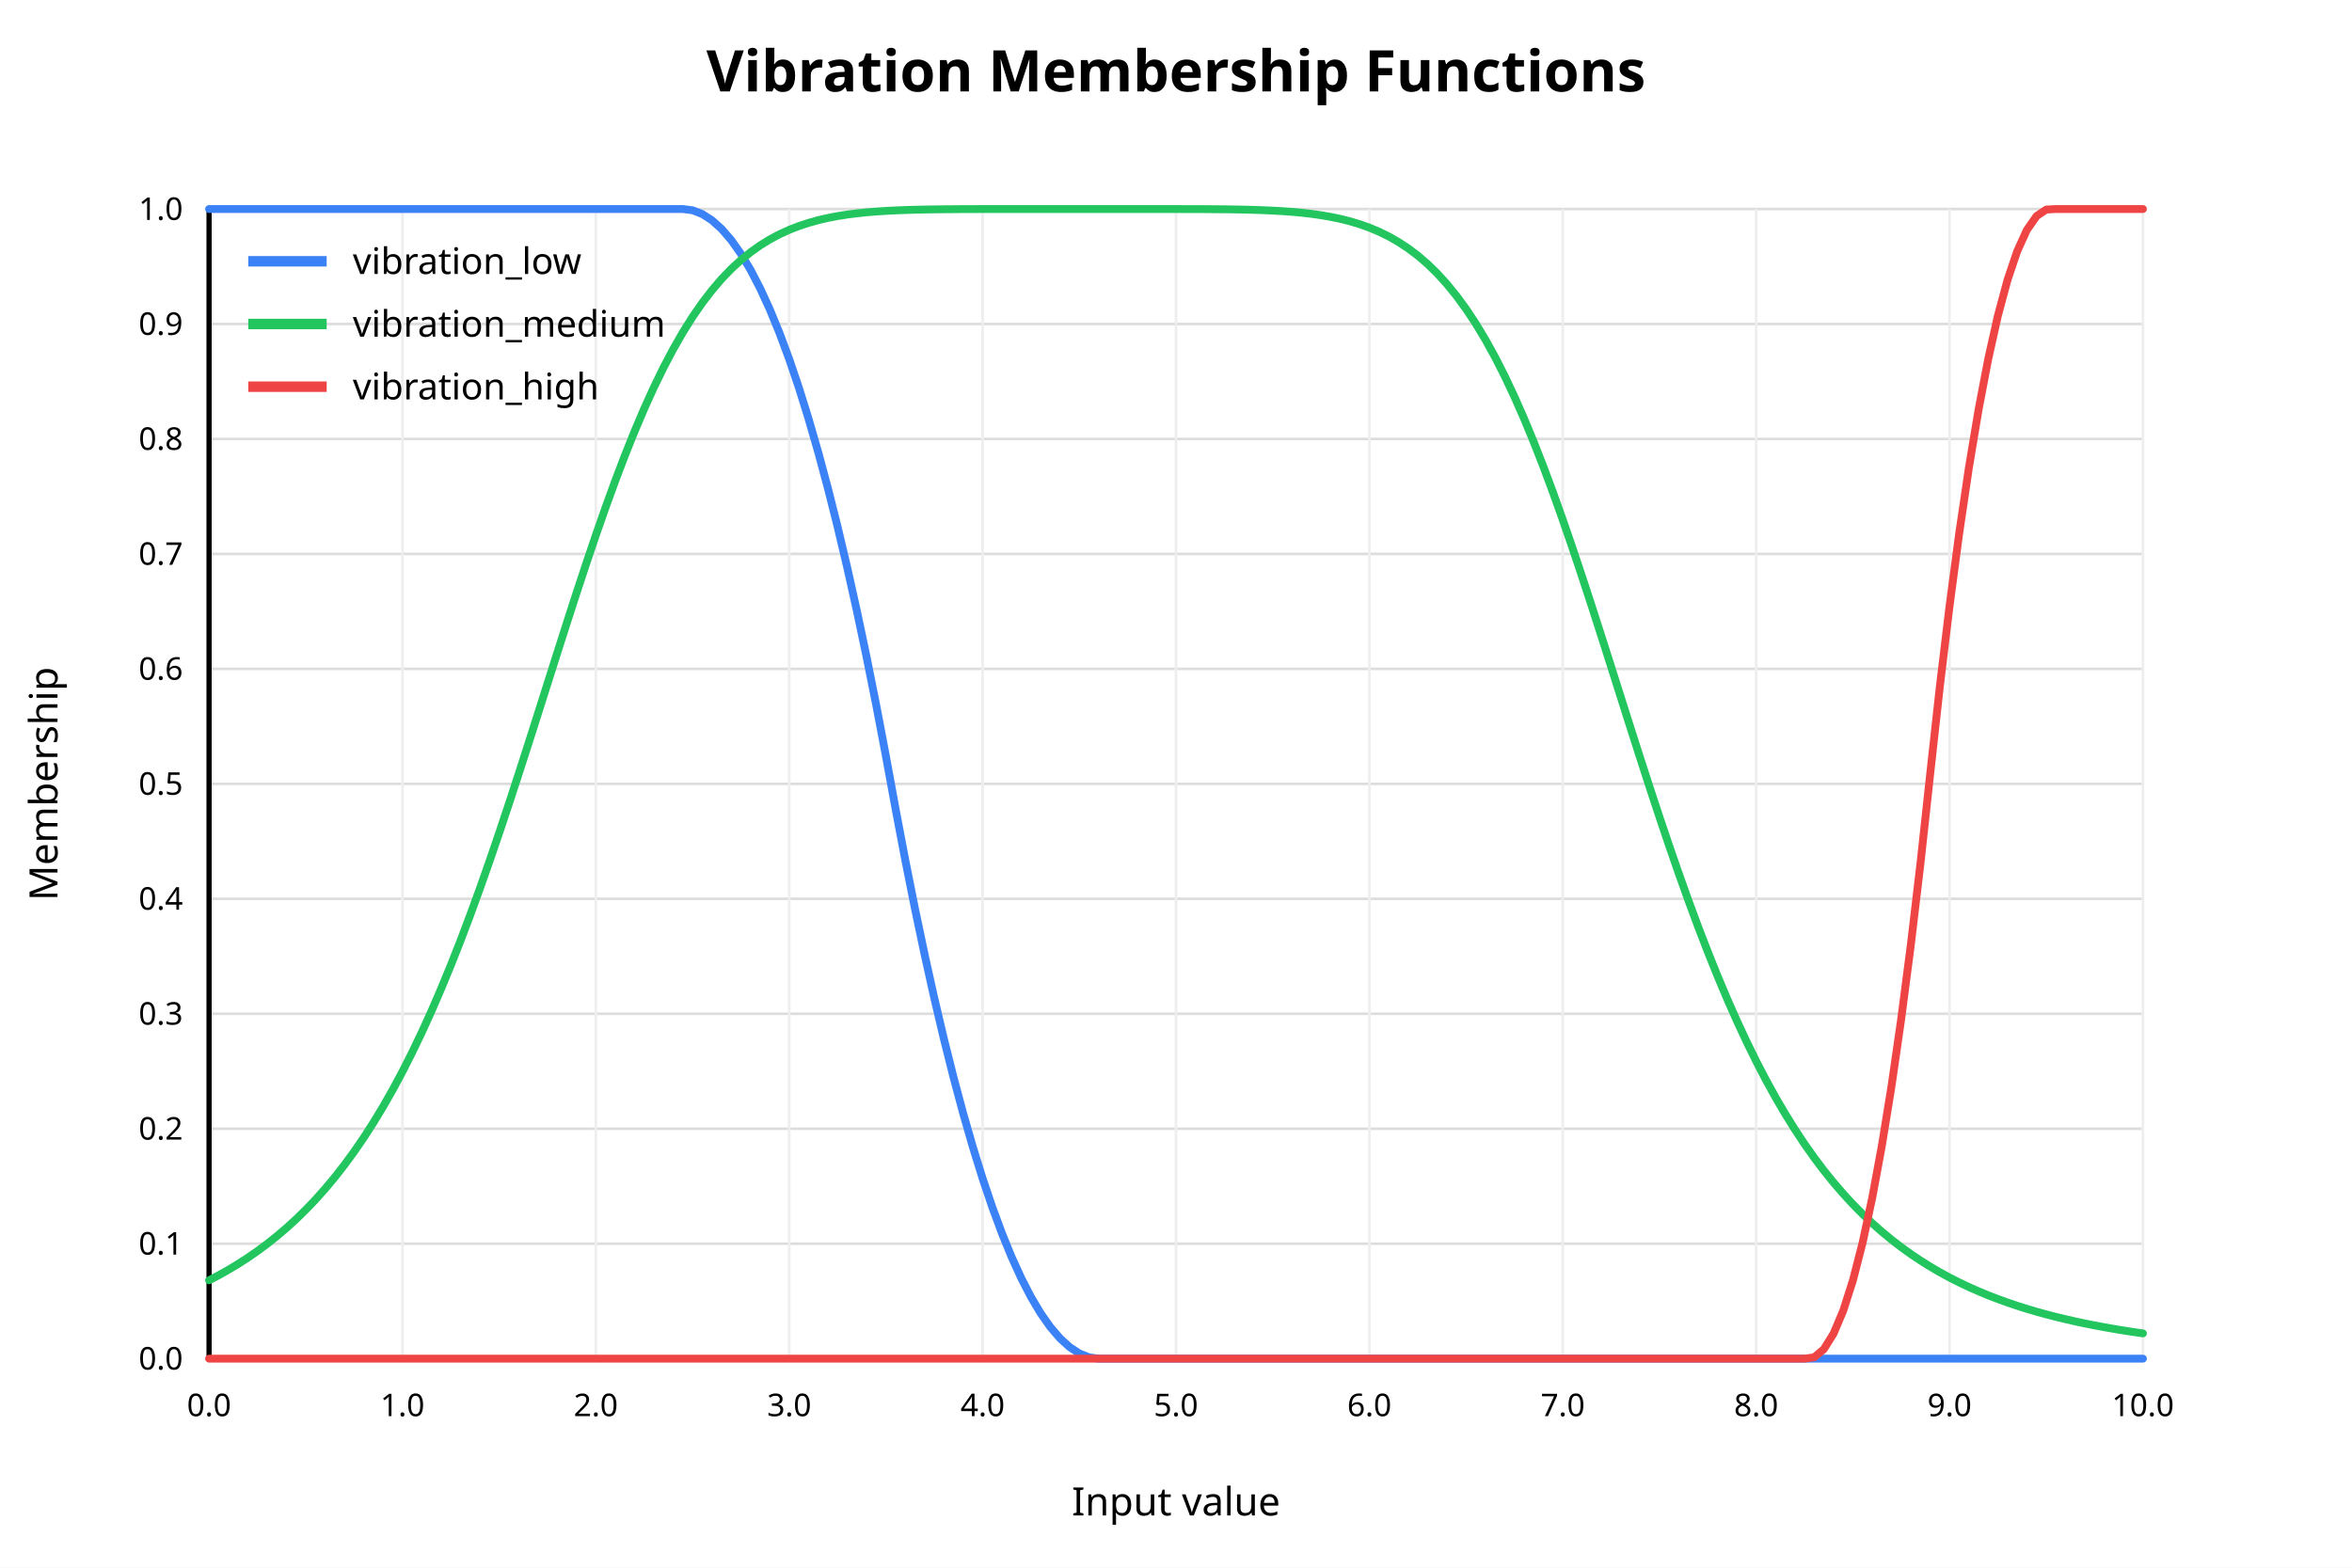
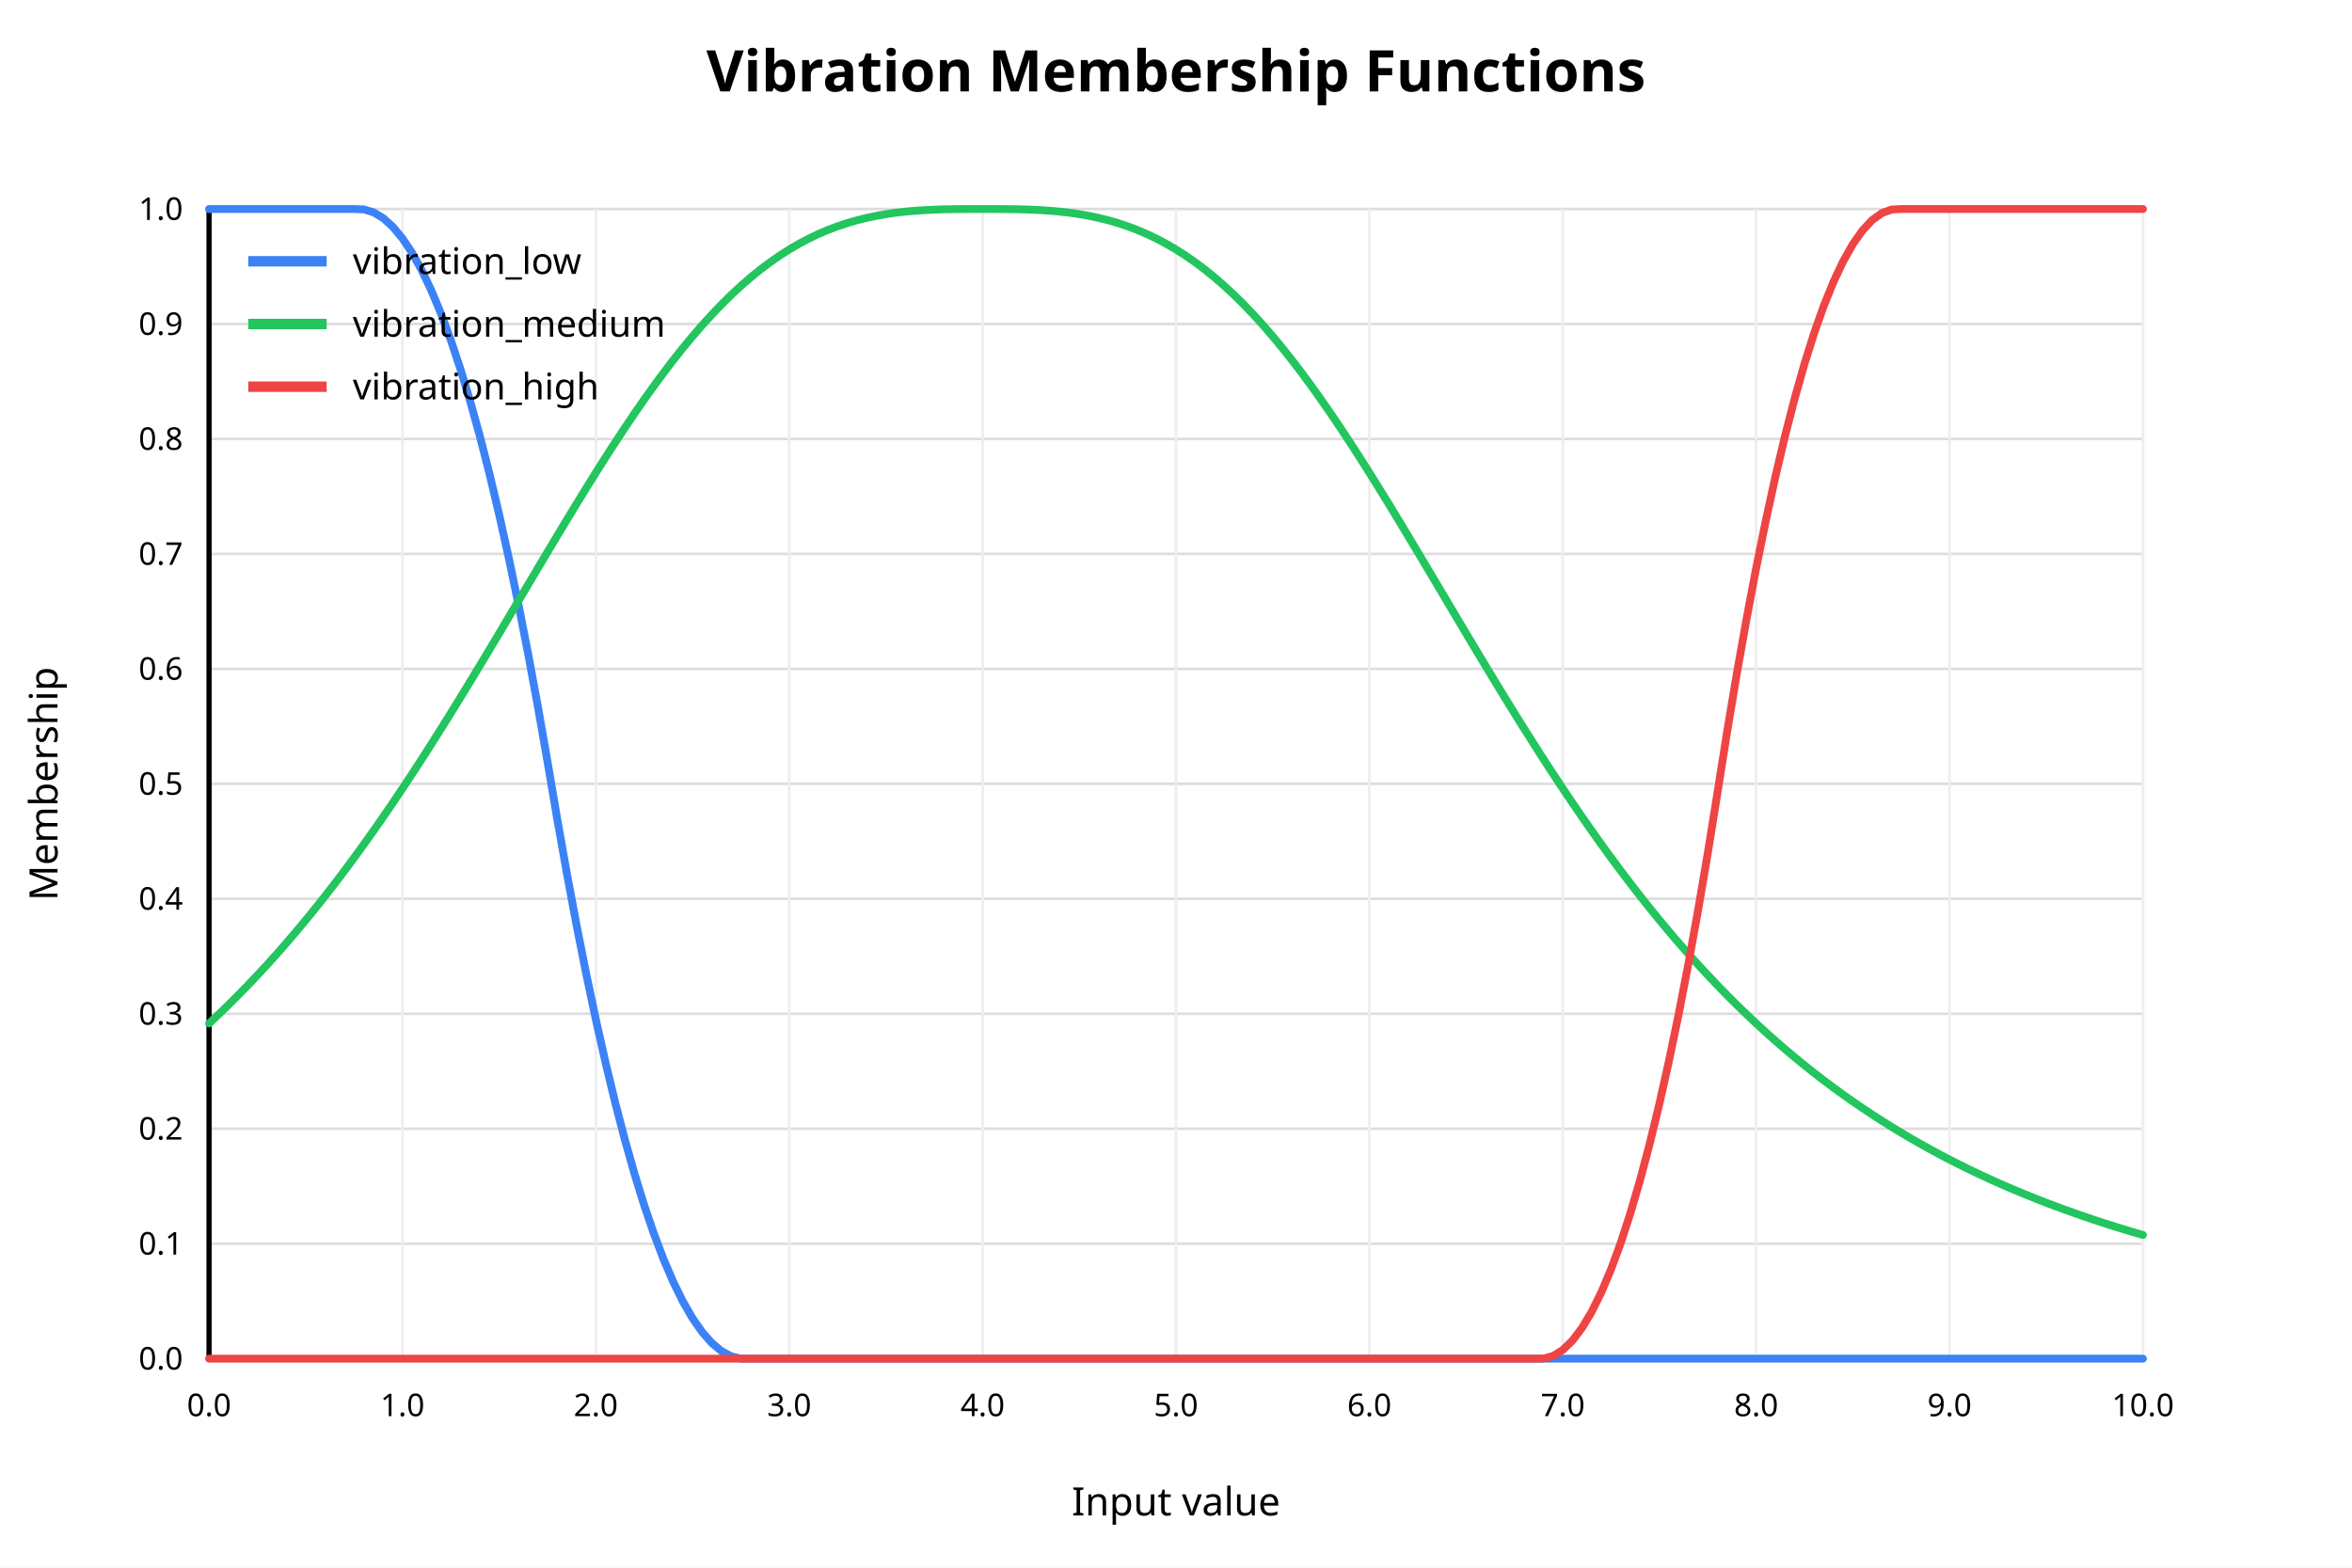
<svg xmlns="http://www.w3.org/2000/svg" width="900" height="600" viewBox="0 0 900 600">
  <rect x="0" y="0" width="900" height="600" fill="white" />
  <text x="450" y="35" text-anchor="middle" font-family="sans-serif" font-size="22" font-weight="bold" fill="black">Vibration Membership Functions</text>
  <line x1="80" y1="520.00" x2="820" y2="520.00" stroke="#dddddd" stroke-width="1" />
  <text x="70" y="520.00" text-anchor="end" dominant-baseline="middle" font-family="sans-serif" font-size="12" fill="black">0.0</text>
  <line x1="80" y1="476.00" x2="820" y2="476.00" stroke="#dddddd" stroke-width="1" />
  <text x="70" y="476.00" text-anchor="end" dominant-baseline="middle" font-family="sans-serif" font-size="12" fill="black">0.1</text>
  <line x1="80" y1="432.00" x2="820" y2="432.00" stroke="#dddddd" stroke-width="1" />
  <text x="70" y="432.00" text-anchor="end" dominant-baseline="middle" font-family="sans-serif" font-size="12" fill="black">0.2</text>
  <line x1="80" y1="388.00" x2="820" y2="388.00" stroke="#dddddd" stroke-width="1" />
  <text x="70" y="388.00" text-anchor="end" dominant-baseline="middle" font-family="sans-serif" font-size="12" fill="black">0.3</text>
  <line x1="80" y1="344.00" x2="820" y2="344.00" stroke="#dddddd" stroke-width="1" />
  <text x="70" y="344.00" text-anchor="end" dominant-baseline="middle" font-family="sans-serif" font-size="12" fill="black">0.4</text>
  <line x1="80" y1="300.00" x2="820" y2="300.00" stroke="#dddddd" stroke-width="1" />
  <text x="70" y="300.00" text-anchor="end" dominant-baseline="middle" font-family="sans-serif" font-size="12" fill="black">0.5</text>
  <line x1="80" y1="256.00" x2="820" y2="256.00" stroke="#dddddd" stroke-width="1" />
  <text x="70" y="256.00" text-anchor="end" dominant-baseline="middle" font-family="sans-serif" font-size="12" fill="black">0.6</text>
  <line x1="80" y1="212.00" x2="820" y2="212.00" stroke="#dddddd" stroke-width="1" />
  <text x="70" y="212.00" text-anchor="end" dominant-baseline="middle" font-family="sans-serif" font-size="12" fill="black">0.7</text>
  <line x1="80" y1="168.00" x2="820" y2="168.00" stroke="#dddddd" stroke-width="1" />
  <text x="70" y="168.00" text-anchor="end" dominant-baseline="middle" font-family="sans-serif" font-size="12" fill="black">0.8</text>
  <line x1="80" y1="124.00" x2="820" y2="124.00" stroke="#dddddd" stroke-width="1" />
  <text x="70" y="124.00" text-anchor="end" dominant-baseline="middle" font-family="sans-serif" font-size="12" fill="black">0.9</text>
  <line x1="80" y1="80.00" x2="820" y2="80.00" stroke="#dddddd" stroke-width="1" />
  <text x="70" y="80.00" text-anchor="end" dominant-baseline="middle" font-family="sans-serif" font-size="12" fill="black">1.0</text>
  <line x1="80.00" y1="80" x2="80.00" y2="520" stroke="#eeeeee" stroke-width="1" />
  <text x="80.00" y="542" text-anchor="middle" font-family="sans-serif" font-size="12" fill="black">0.0</text>
  <line x1="154.00" y1="80" x2="154.00" y2="520" stroke="#eeeeee" stroke-width="1" />
  <text x="154.00" y="542" text-anchor="middle" font-family="sans-serif" font-size="12" fill="black">1.0</text>
  <line x1="228.00" y1="80" x2="228.00" y2="520" stroke="#eeeeee" stroke-width="1" />
  <text x="228.00" y="542" text-anchor="middle" font-family="sans-serif" font-size="12" fill="black">2.0</text>
  <line x1="302.00" y1="80" x2="302.00" y2="520" stroke="#eeeeee" stroke-width="1" />
  <text x="302.00" y="542" text-anchor="middle" font-family="sans-serif" font-size="12" fill="black">3.0</text>
  <line x1="376.00" y1="80" x2="376.00" y2="520" stroke="#eeeeee" stroke-width="1" />
  <text x="376.00" y="542" text-anchor="middle" font-family="sans-serif" font-size="12" fill="black">4.0</text>
  <line x1="450.00" y1="80" x2="450.00" y2="520" stroke="#eeeeee" stroke-width="1" />
  <text x="450.00" y="542" text-anchor="middle" font-family="sans-serif" font-size="12" fill="black">5.0</text>
  <line x1="524.00" y1="80" x2="524.00" y2="520" stroke="#eeeeee" stroke-width="1" />
  <text x="524.00" y="542" text-anchor="middle" font-family="sans-serif" font-size="12" fill="black">6.0</text>
  <line x1="598.00" y1="80" x2="598.00" y2="520" stroke="#eeeeee" stroke-width="1" />
  <text x="598.00" y="542" text-anchor="middle" font-family="sans-serif" font-size="12" fill="black">7.0</text>
  <line x1="672.00" y1="80" x2="672.00" y2="520" stroke="#eeeeee" stroke-width="1" />
  <text x="672.00" y="542" text-anchor="middle" font-family="sans-serif" font-size="12" fill="black">8.0</text>
  <line x1="746.00" y1="80" x2="746.00" y2="520" stroke="#eeeeee" stroke-width="1" />
  <text x="746.00" y="542" text-anchor="middle" font-family="sans-serif" font-size="12" fill="black">9.0</text>
  <line x1="820.00" y1="80" x2="820.00" y2="520" stroke="#eeeeee" stroke-width="1" />
  <text x="820.00" y="542" text-anchor="middle" font-family="sans-serif" font-size="12" fill="black">10.0</text>
  <line x1="80" y1="520" x2="820" y2="520" stroke="black" stroke-width="2" />
  <line x1="80" y1="80" x2="80" y2="520" stroke="black" stroke-width="2" />
  <text x="450" y="580" text-anchor="middle" font-family="sans-serif" font-size="15" fill="black">Input value</text>
  <text x="22" y="300" text-anchor="middle" font-family="sans-serif" font-size="15" fill="black" transform="rotate(-90 22 300)">Membership</text>
-   <polyline fill="none" stroke="#3b82f6" stroke-width="3" stroke-linejoin="round" stroke-linecap="round" points="80.00,80.00 83.70,80.00 87.40,80.00 91.10,80.00 94.80,80.00 98.50,80.00 102.20,80.00 105.90,80.00 109.60,80.00 113.30,80.00 117.00,80.00 120.70,80.00 124.40,80.00 128.10,80.00 131.80,80.00 135.50,80.00 139.20,80.00 142.90,80.00 146.60,80.00 150.30,80.00 154.00,80.00 157.70,80.00 161.40,80.00 165.10,80.00 168.80,80.00 172.50,80.00 176.20,80.00 179.90,80.00 183.60,80.00 187.30,80.00 191.00,80.00 194.70,80.00 198.40,80.00 202.10,80.00 205.80,80.00 209.50,80.00 213.20,80.00 216.90,80.00 220.60,80.00 224.30,80.00 228.00,80.00 231.70,80.00 235.40,80.00 239.10,80.00 242.80,80.00 246.50,80.00 250.20,80.00 253.90,80.00 257.60,80.00 261.30,80.00 265.00,80.48 268.70,81.91 272.40,84.29 276.10,87.61 279.80,91.89 283.50,97.12 287.20,103.29 290.90,110.42 294.60,118.49 298.30,127.51 302.00,137.48 305.70,148.41 309.40,160.28 313.10,173.10 316.80,186.87 320.50,201.58 324.20,217.25 327.90,233.87 331.60,251.44 335.30,269.95 339.00,289.42 342.70,309.62 346.40,329.13 350.10,347.69 353.80,365.30 357.50,381.96 361.20,397.68 364.90,412.44 368.60,426.26 372.30,439.12 376.00,451.04 379.70,462.01 383.40,472.03 387.10,481.09 390.80,489.21 394.50,496.38 398.20,502.61 401.90,507.88 405.60,512.20 409.30,515.57 413.00,518.00 416.70,519.47 420.40,520.00 424.10,520.00 427.80,520.00 431.50,520.00 435.20,520.00 438.90,520.00 442.60,520.00 446.30,520.00 450.00,520.00 453.70,520.00 457.40,520.00 461.10,520.00 464.80,520.00 468.50,520.00 472.20,520.00 475.90,520.00 479.60,520.00 483.30,520.00 487.00,520.00 490.70,520.00 494.40,520.00 498.10,520.00 501.80,520.00 505.50,520.00 509.20,520.00 512.90,520.00 516.60,520.00 520.30,520.00 524.00,520.00 527.70,520.00 531.40,520.00 535.10,520.00 538.80,520.00 542.50,520.00 546.20,520.00 549.90,520.00 553.60,520.00 557.30,520.00 561.00,520.00 564.70,520.00 568.40,520.00 572.10,520.00 575.80,520.00 579.50,520.00 583.20,520.00 586.90,520.00 590.60,520.00 594.30,520.00 598.00,520.00 601.70,520.00 605.40,520.00 609.10,520.00 612.80,520.00 616.50,520.00 620.20,520.00 623.90,520.00 627.60,520.00 631.30,520.00 635.00,520.00 638.70,520.00 642.40,520.00 646.10,520.00 649.80,520.00 653.50,520.00 657.20,520.00 660.90,520.00 664.60,520.00 668.30,520.00 672.00,520.00 675.70,520.00 679.40,520.00 683.10,520.00 686.80,520.00 690.50,520.00 694.20,520.00 697.90,520.00 701.60,520.00 705.30,520.00 709.00,520.00 712.70,520.00 716.40,520.00 720.10,520.00 723.80,520.00 727.50,520.00 731.20,520.00 734.90,520.00 738.60,520.00 742.30,520.00 746.00,520.00 749.70,520.00 753.40,520.00 757.10,520.00 760.80,520.00 764.50,520.00 768.20,520.00 771.90,520.00 775.60,520.00 779.30,520.00 783.00,520.00 786.70,520.00 790.40,520.00 794.10,520.00 797.80,520.00 801.50,520.00 805.20,520.00 808.90,520.00 812.60,520.00 816.30,520.00 820.00,520.00" />
+   <polyline fill="none" stroke="#3b82f6" stroke-width="3" stroke-linejoin="round" stroke-linecap="round" points="80.00,80.00 83.70,80.00 87.40,80.00 91.10,80.00 94.80,80.00 98.50,80.00 102.20,80.00 105.90,80.00 109.60,80.00 113.30,80.00 117.00,80.00 120.70,80.00 124.40,80.00 128.10,80.00 131.80,80.00 135.50,80.00 139.20,80.14 142.90,81.24 146.60,83.46 150.30,86.80 154.00,91.24 157.70,96.80 161.40,103.47 165.10,111.26 168.80,120.15 172.50,130.16 176.20,141.29 179.90,153.52 183.60,166.87 187.30,181.33 191.00,196.91 194.70,213.60 198.40,231.40 202.10,250.31 205.80,270.33 209.50,291.47 213.20,313.31 216.90,334.20 220.60,353.98 224.30,372.65 228.00,390.20 231.70,406.64 235.40,421.97 239.10,436.19 242.80,449.29 246.50,461.28 250.20,472.15 253.90,481.92 257.60,490.57 261.30,498.10 265.00,504.53 268.70,509.84 272.40,514.04 276.10,517.13 279.80,519.10 283.50,519.96 287.20,520.00 290.90,520.00 294.60,520.00 298.30,520.00 302.00,520.00 305.70,520.00 309.40,520.00 313.10,520.00 316.80,520.00 320.50,520.00 324.20,520.00 327.90,520.00 331.60,520.00 335.30,520.00 339.00,520.00 342.70,520.00 346.40,520.00 350.10,520.00 353.80,520.00 357.50,520.00 361.20,520.00 364.90,520.00 368.60,520.00 372.30,520.00 376.00,520.00 379.70,520.00 383.40,520.00 387.10,520.00 390.80,520.00 394.50,520.00 398.20,520.00 401.90,520.00 405.60,520.00 409.30,520.00 413.00,520.00 416.70,520.00 420.40,520.00 424.10,520.00 427.80,520.00 431.50,520.00 435.20,520.00 438.90,520.00 442.60,520.00 446.30,520.00 450.00,520.00 453.70,520.00 457.40,520.00 461.10,520.00 464.80,520.00 468.50,520.00 472.20,520.00 475.90,520.00 479.60,520.00 483.30,520.00 487.00,520.00 490.70,520.00 494.40,520.00 498.10,520.00 501.80,520.00 505.50,520.00 509.20,520.00 512.90,520.00 516.60,520.00 520.30,520.00 524.00,520.00 527.70,520.00 531.40,520.00 535.10,520.00 538.80,520.00 542.50,520.00 546.20,520.00 549.90,520.00 553.60,520.00 557.30,520.00 561.00,520.00 564.70,520.00 568.40,520.00 572.10,520.00 575.80,520.00 579.50,520.00 583.20,520.00 586.90,520.00 590.60,520.00 594.30,520.00 598.00,520.00 601.70,520.00 605.40,520.00 609.10,520.00 612.80,520.00 616.50,520.00 620.20,520.00 623.90,520.00 627.60,520.00 631.30,520.00 635.00,520.00 638.70,520.00 642.40,520.00 646.10,520.00 649.80,520.00 653.50,520.00 657.20,520.00 660.90,520.00 664.60,520.00 668.30,520.00 672.00,520.00 675.70,520.00 679.40,520.00 683.10,520.00 686.80,520.00 690.50,520.00 694.20,520.00 697.90,520.00 701.60,520.00 705.30,520.00 709.00,520.00 712.70,520.00 716.40,520.00 720.10,520.00 723.80,520.00 727.50,520.00 731.20,520.00 734.90,520.00 738.60,520.00 742.30,520.00 746.00,520.00 749.70,520.00 753.40,520.00 757.10,520.00 760.80,520.00 764.50,520.00 768.20,520.00 771.90,520.00 775.60,520.00 779.30,520.00 783.00,520.00 786.70,520.00 790.40,520.00 794.10,520.00 797.80,520.00 801.50,520.00 805.20,520.00 808.90,520.00 812.60,520.00 816.30,520.00 820.00,520.00" />
  <line x1="95" y1="100" x2="125" y2="100" stroke="#3b82f6" stroke-width="4" />
  <text x="135" y="100" dominant-baseline="middle" font-family="sans-serif" font-size="14" fill="black">vibration_low</text>
-   <polyline fill="none" stroke="#22c55e" stroke-width="3" stroke-linejoin="round" stroke-linecap="round" points="80.00,490.01 83.70,488.07 87.40,485.99 91.10,483.77 94.80,481.38 98.50,478.82 102.20,476.08 105.90,473.14 109.60,469.99 113.30,466.62 117.00,463.00 120.70,459.14 124.40,454.99 128.10,450.57 131.80,445.83 135.50,440.78 139.20,435.39 142.90,429.64 146.60,423.52 150.30,417.03 154.00,410.13 157.70,402.83 161.40,395.11 165.10,386.98 168.80,378.42 172.50,369.45 176.20,360.07 179.90,350.29 183.60,340.14 187.30,329.64 191.00,318.83 194.70,307.74 198.40,296.42 202.10,284.92 205.80,273.31 209.50,261.64 213.20,249.99 216.90,238.41 220.60,226.98 224.30,215.78 228.00,204.85 231.70,194.28 235.40,184.10 239.10,174.37 242.80,165.14 246.50,156.43 250.20,148.27 253.90,140.67 257.60,133.65 261.30,127.19 265.00,121.29 268.70,115.94 272.40,111.12 276.10,106.79 279.80,102.94 283.50,99.53 287.20,96.53 290.90,93.90 294.60,91.62 298.30,89.65 302.00,87.96 305.70,86.52 309.40,85.30 313.10,84.27 316.80,83.41 320.50,82.70 324.20,82.12 327.90,81.65 331.60,81.26 335.30,80.96 339.00,80.72 342.70,80.53 346.40,80.38 350.10,80.27 353.80,80.19 357.50,80.13 361.20,80.09 364.90,80.06 368.60,80.03 372.30,80.02 376.00,80.01 379.70,80.01 383.40,80.00 387.10,80.00 390.80,80.00 394.50,80.00 398.20,80.00 401.90,80.00 405.60,80.00 409.30,80.00 413.00,80.00 416.70,80.00 420.40,80.00 424.10,80.00 427.80,80.00 431.50,80.00 435.20,80.00 438.90,80.00 442.60,80.00 446.30,80.00 450.00,80.01 453.70,80.02 457.40,80.03 461.10,80.04 464.80,80.07 468.50,80.10 472.20,80.15 475.90,80.22 479.60,80.32 483.30,80.44 487.00,80.61 490.70,80.82 494.40,81.08 498.10,81.42 501.80,81.84 505.50,82.37 509.20,83.00 512.90,83.77 516.60,84.70 520.30,85.81 524.00,87.13 527.70,88.68 531.40,90.49 535.10,92.60 538.80,95.03 542.50,97.81 546.20,100.99 549.90,104.60 553.60,108.66 557.30,113.20 561.00,118.26 564.70,123.85 568.40,129.99 572.10,136.70 575.80,143.98 579.50,151.83 583.20,160.24 586.90,169.18 590.60,178.64 594.30,188.57 598.00,198.93 601.70,209.67 605.40,220.73 609.10,232.04 612.80,243.55 616.50,255.16 620.20,266.83 623.90,278.49 627.60,290.05 631.30,301.48 635.00,312.70 638.70,323.67 642.40,334.35 646.10,344.70 649.80,354.69 653.50,364.29 657.20,373.49 660.90,382.28 664.60,390.65 668.30,398.60 672.00,406.13 675.70,413.25 679.40,419.96 683.10,426.29 686.80,432.24 690.50,437.83 694.20,443.07 697.90,447.98 701.60,452.57 705.30,456.87 709.00,460.89 712.70,464.64 716.40,468.15 720.10,471.42 723.80,474.47 727.50,477.32 731.20,479.98 734.90,482.46 738.60,484.78 742.30,486.94 746.00,488.95 749.70,490.83 753.40,492.59 757.10,494.22 760.80,495.76 764.50,497.18 768.20,498.52 771.90,499.77 775.60,500.94 779.30,502.03 783.00,503.05 786.70,504.01 790.40,504.90 794.10,505.74 797.80,506.53 801.50,507.27 805.20,507.96 808.90,508.61 812.60,509.22 816.30,509.79 820.00,510.33" />
+   <polyline fill="none" stroke="#22c55e" stroke-width="3" stroke-linejoin="round" stroke-linecap="round" points="80.00,391.69 83.70,388.20 87.40,384.61 91.10,380.92 94.80,377.13 98.50,373.23 102.20,369.23 105.90,365.12 109.60,360.90 113.30,356.57 117.00,352.13 120.70,347.59 124.40,342.93 128.10,338.16 131.80,333.28 135.50,328.29 139.20,323.20 142.90,318.00 146.60,312.69 150.30,307.29 154.00,301.78 157.70,296.18 161.40,290.50 165.10,284.72 168.80,278.86 172.50,272.93 176.20,266.93 179.90,260.87 183.60,254.76 187.30,248.60 191.00,242.41 194.70,236.19 198.40,229.96 202.10,223.72 205.80,217.49 209.50,211.28 213.20,205.10 216.90,198.96 220.60,192.87 224.30,186.86 228.00,180.92 231.70,175.08 235.40,169.35 239.10,163.74 242.80,158.25 246.50,152.91 250.20,147.73 253.90,142.71 257.60,137.86 261.30,133.20 265.00,128.73 268.70,124.45 272.40,120.38 276.10,116.52 279.80,112.87 283.50,109.43 287.20,106.21 290.90,103.21 294.60,100.42 298.30,97.85 302.00,95.48 305.70,93.32 309.40,91.36 313.10,89.59 316.80,88.01 320.50,86.61 324.20,85.38 327.90,84.31 331.60,83.39 335.30,82.61 339.00,81.96 342.70,81.42 346.40,81.00 350.10,80.67 353.80,80.42 357.50,80.24 361.20,80.12 364.90,80.05 368.60,80.02 372.30,80.00 376.00,80.00 379.70,80.00 383.40,80.02 387.10,80.05 390.80,80.12 394.50,80.24 398.20,80.42 401.90,80.67 405.60,81.00 409.30,81.42 413.00,81.96 416.70,82.61 420.40,83.39 424.10,84.31 427.80,85.38 431.50,86.61 435.20,88.01 438.90,89.60 442.60,91.36 446.30,93.32 450.00,95.48 453.70,97.85 457.40,100.42 461.10,103.21 464.80,106.21 468.50,109.43 472.20,112.87 475.90,116.52 479.60,120.38 483.30,124.45 487.00,128.73 490.70,133.20 494.40,137.86 498.10,142.71 501.80,147.73 505.50,152.92 509.20,158.26 512.90,163.74 516.60,169.35 520.30,175.09 524.00,180.93 527.70,186.86 531.40,192.87 535.10,198.96 538.80,205.10 542.50,211.28 546.20,217.49 549.90,223.72 553.60,229.96 557.30,236.20 561.00,242.41 564.70,248.61 568.40,254.76 572.10,260.88 575.80,266.94 579.50,272.93 583.20,278.87 586.90,284.72 590.60,290.50 594.30,296.19 598.00,301.79 601.70,307.29 605.40,312.70 609.10,318.00 612.80,323.20 616.50,328.30 620.20,333.28 623.90,338.16 627.60,342.93 631.30,347.59 635.00,352.13 638.70,356.57 642.40,360.90 646.10,365.12 649.80,369.23 653.50,373.23 657.20,377.13 660.90,380.92 664.60,384.61 668.30,388.20 672.00,391.69 675.70,395.08 679.40,398.38 683.10,401.59 686.80,404.70 690.50,407.72 694.20,410.66 697.90,413.51 701.60,416.28 705.30,418.97 709.00,421.58 712.70,424.11 716.40,426.57 720.10,428.96 723.80,431.27 727.50,433.52 731.20,435.71 734.90,437.82 738.60,439.88 742.30,441.88 746.00,443.81 749.70,445.69 753.40,447.52 757.10,449.29 760.80,451.01 764.50,452.68 768.20,454.30 771.90,455.87 775.60,457.40 779.30,458.88 783.00,460.33 786.70,461.72 790.40,463.08 794.10,464.41 797.80,465.69 801.50,466.94 805.20,468.15 808.90,469.32 812.60,470.47 816.30,471.58 820.00,472.66" />
  <line x1="95" y1="124" x2="125" y2="124" stroke="#22c55e" stroke-width="4" />
  <text x="135" y="124" dominant-baseline="middle" font-family="sans-serif" font-size="14" fill="black">vibration_medium</text>
-   <polyline fill="none" stroke="#ef4444" stroke-width="3" stroke-linejoin="round" stroke-linecap="round" points="80.00,520.00 83.70,520.00 87.40,520.00 91.10,520.00 94.80,520.00 98.50,520.00 102.20,520.00 105.90,520.00 109.60,520.00 113.30,520.00 117.00,520.00 120.70,520.00 124.40,520.00 128.10,520.00 131.80,520.00 135.50,520.00 139.20,520.00 142.90,520.00 146.60,520.00 150.30,520.00 154.00,520.00 157.70,520.00 161.40,520.00 165.10,520.00 168.80,520.00 172.50,520.00 176.20,520.00 179.90,520.00 183.60,520.00 187.30,520.00 191.00,520.00 194.70,520.00 198.40,520.00 202.10,520.00 205.80,520.00 209.50,520.00 213.20,520.00 216.90,520.00 220.60,520.00 224.30,520.00 228.00,520.00 231.70,520.00 235.40,520.00 239.10,520.00 242.80,520.00 246.50,520.00 250.20,520.00 253.90,520.00 257.60,520.00 261.30,520.00 265.00,520.00 268.70,520.00 272.40,520.00 276.10,520.00 279.80,520.00 283.50,520.00 287.20,520.00 290.90,520.00 294.60,520.00 298.30,520.00 302.00,520.00 305.70,520.00 309.40,520.00 313.10,520.00 316.80,520.00 320.50,520.00 324.20,520.00 327.90,520.00 331.60,520.00 335.30,520.00 339.00,520.00 342.70,520.00 346.40,520.00 350.10,520.00 353.80,520.00 357.50,520.00 361.20,520.00 364.90,520.00 368.60,520.00 372.30,520.00 376.00,520.00 379.70,520.00 383.40,520.00 387.10,520.00 390.80,520.00 394.50,520.00 398.20,520.00 401.90,520.00 405.60,520.00 409.30,520.00 413.00,520.00 416.70,520.00 420.40,520.00 424.10,520.00 427.80,520.00 431.50,520.00 435.20,520.00 438.90,520.00 442.60,520.00 446.30,520.00 450.00,520.00 453.70,520.00 457.40,520.00 461.10,520.00 464.80,520.00 468.50,520.00 472.20,520.00 475.90,520.00 479.60,520.00 483.30,520.00 487.00,520.00 490.70,520.00 494.40,520.00 498.10,520.00 501.80,520.00 505.50,520.00 509.20,520.00 512.90,520.00 516.60,520.00 520.30,520.00 524.00,520.00 527.70,520.00 531.40,520.00 535.10,520.00 538.80,520.00 542.50,520.00 546.20,520.00 549.90,520.00 553.60,520.00 557.30,520.00 561.00,520.00 564.70,520.00 568.40,520.00 572.10,520.00 575.80,520.00 579.50,520.00 583.20,520.00 586.90,520.00 590.60,520.00 594.30,520.00 598.00,520.00 601.70,520.00 605.40,520.00 609.10,520.00 612.80,520.00 616.50,520.00 620.20,520.00 623.90,520.00 627.60,520.00 631.30,520.00 635.00,520.00 638.70,520.00 642.40,520.00 646.10,520.00 649.80,520.00 653.50,520.00 657.20,520.00 660.90,520.00 664.60,520.00 668.30,520.00 672.00,520.00 675.70,520.00 679.40,520.00 683.10,520.00 686.80,520.00 690.50,520.00 694.20,519.48 697.90,516.37 701.60,510.44 705.30,501.69 709.00,490.12 712.70,475.73 716.40,458.52 720.10,438.49 723.80,415.65 727.50,389.98 731.20,361.50 734.90,330.20 738.60,296.11 742.30,262.62 746.00,231.94 749.70,204.08 753.40,179.04 757.10,156.82 760.80,137.42 764.50,120.84 768.20,107.08 771.90,96.13 775.60,88.00 779.30,82.70 783.00,80.21 786.70,80.00 790.40,80.00 794.10,80.00 797.80,80.00 801.50,80.00 805.20,80.00 808.90,80.00 812.60,80.00 816.30,80.00 820.00,80.00" />
+   <polyline fill="none" stroke="#ef4444" stroke-width="3" stroke-linejoin="round" stroke-linecap="round" points="80.00,520.00 83.70,520.00 87.40,520.00 91.10,520.00 94.80,520.00 98.50,520.00 102.20,520.00 105.90,520.00 109.60,520.00 113.30,520.00 117.00,520.00 120.70,520.00 124.40,520.00 128.10,520.00 131.80,520.00 135.50,520.00 139.20,520.00 142.90,520.00 146.60,520.00 150.30,520.00 154.00,520.00 157.70,520.00 161.40,520.00 165.10,520.00 168.80,520.00 172.50,520.00 176.20,520.00 179.90,520.00 183.60,520.00 187.30,520.00 191.00,520.00 194.70,520.00 198.40,520.00 202.10,520.00 205.80,520.00 209.50,520.00 213.20,520.00 216.90,520.00 220.60,520.00 224.30,520.00 228.00,520.00 231.70,520.00 235.40,520.00 239.10,520.00 242.80,520.00 246.50,520.00 250.20,520.00 253.90,520.00 257.60,520.00 261.30,520.00 265.00,520.00 268.70,520.00 272.40,520.00 276.10,520.00 279.80,520.00 283.50,520.00 287.20,520.00 290.90,520.00 294.60,520.00 298.30,520.00 302.00,520.00 305.70,520.00 309.40,520.00 313.10,520.00 316.80,520.00 320.50,520.00 324.20,520.00 327.90,520.00 331.60,520.00 335.30,520.00 339.00,520.00 342.70,520.00 346.40,520.00 350.10,520.00 353.80,520.00 357.50,520.00 361.20,520.00 364.90,520.00 368.60,520.00 372.30,520.00 376.00,520.00 379.70,520.00 383.40,520.00 387.10,520.00 390.80,520.00 394.50,520.00 398.20,520.00 401.90,520.00 405.60,520.00 409.30,520.00 413.00,520.00 416.70,520.00 420.40,520.00 424.10,520.00 427.80,520.00 431.50,520.00 435.20,520.00 438.90,520.00 442.60,520.00 446.30,520.00 450.00,520.00 453.70,520.00 457.40,520.00 461.10,520.00 464.80,520.00 468.50,520.00 472.20,520.00 475.90,520.00 479.60,520.00 483.30,520.00 487.00,520.00 490.70,520.00 494.40,520.00 498.10,520.00 501.80,520.00 505.50,520.00 509.20,520.00 512.90,520.00 516.60,520.00 520.30,520.00 524.00,520.00 527.70,520.00 531.40,520.00 535.10,520.00 538.80,520.00 542.50,520.00 546.20,520.00 549.90,520.00 553.60,520.00 557.30,520.00 561.00,520.00 564.70,520.00 568.40,520.00 572.10,520.00 575.80,520.00 579.50,520.00 583.20,520.00 586.90,520.00 590.60,519.95 594.30,518.96 598.00,516.66 601.70,513.07 605.40,508.18 609.10,501.99 612.80,494.50 616.50,485.72 620.20,475.63 623.90,464.25 627.60,451.57 631.30,437.59 635.00,422.31 638.70,405.74 642.40,387.86 646.10,368.69 649.80,348.22 653.50,326.45 657.20,303.38 660.90,279.97 664.60,257.83 668.30,236.99 672.00,217.45 675.70,199.21 679.40,182.26 683.10,166.61 686.80,152.27 690.50,139.22 694.20,127.47 697.90,117.01 701.60,107.86 705.30,100.00 709.00,93.44 712.70,88.18 716.40,84.22 720.10,81.56 723.80,80.20 727.50,80.00 731.20,80.00 734.90,80.00 738.60,80.00 742.30,80.00 746.00,80.00 749.70,80.00 753.40,80.00 757.10,80.00 760.80,80.00 764.50,80.00 768.20,80.00 771.90,80.00 775.60,80.00 779.30,80.00 783.00,80.00 786.70,80.00 790.40,80.00 794.10,80.00 797.80,80.00 801.50,80.00 805.20,80.00 808.90,80.00 812.60,80.00 816.30,80.00 820.00,80.00" />
  <line x1="95" y1="148" x2="125" y2="148" stroke="#ef4444" stroke-width="4" />
  <text x="135" y="148" dominant-baseline="middle" font-family="sans-serif" font-size="14" fill="black">vibration_high</text>
</svg>
